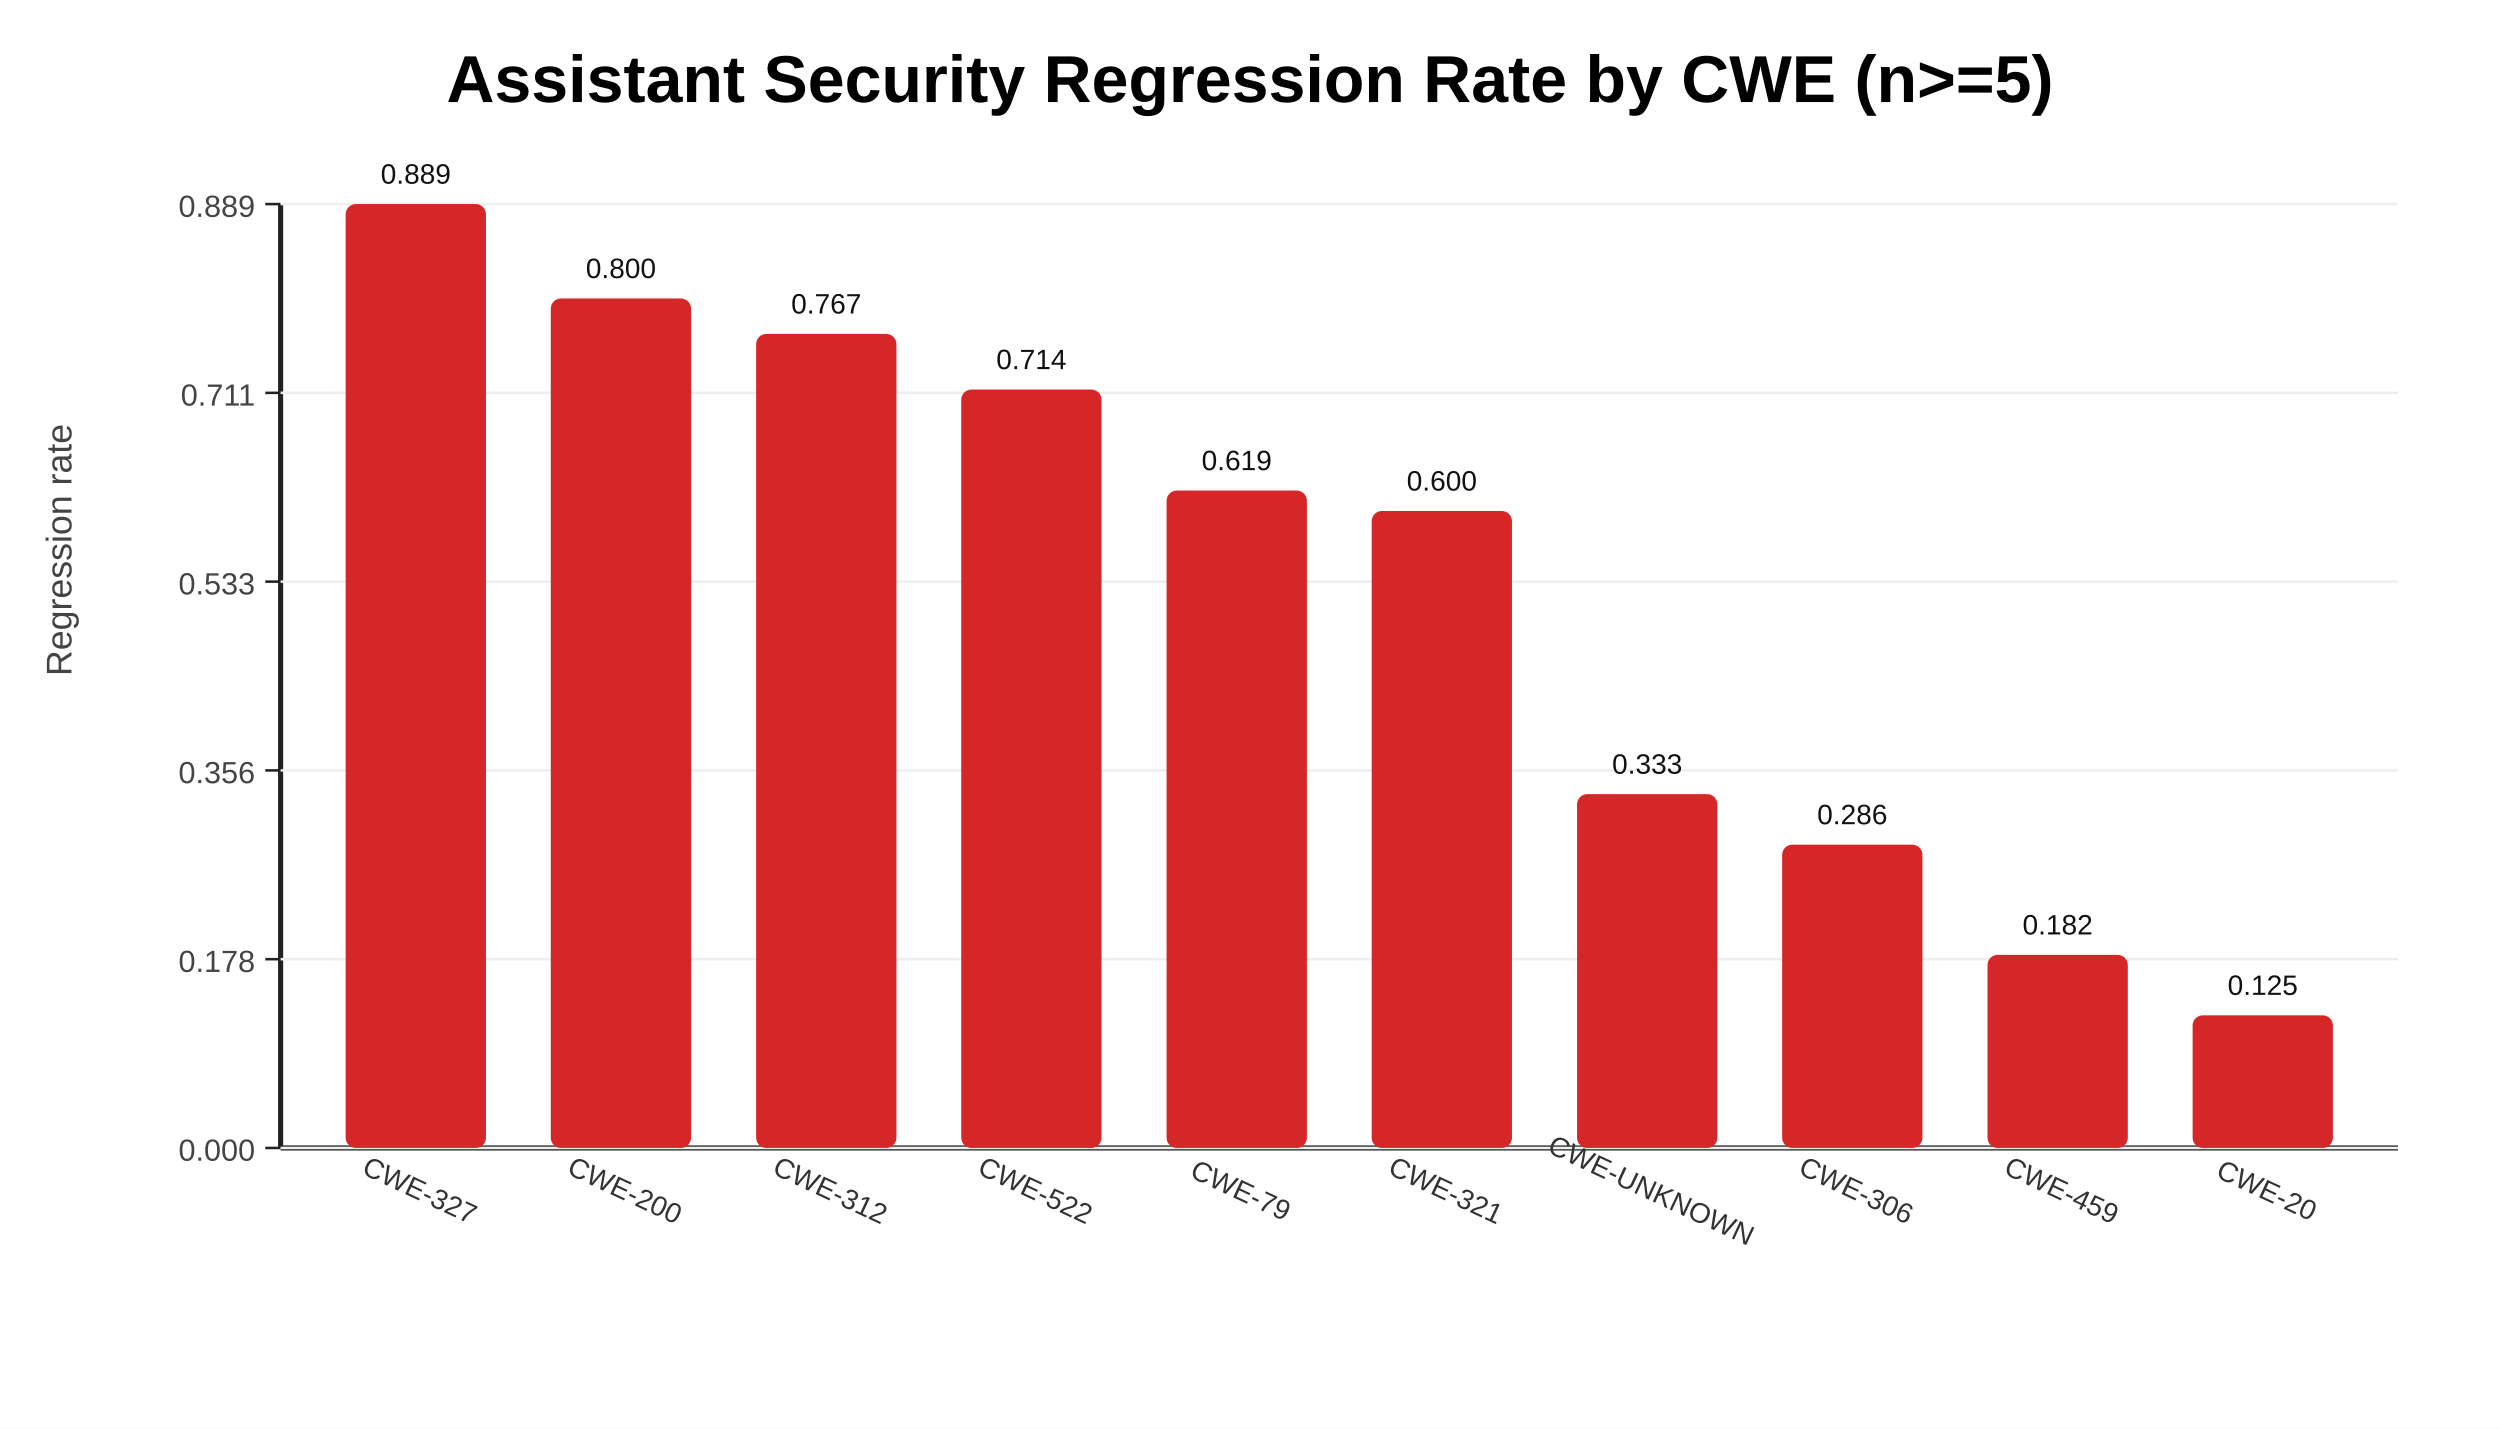
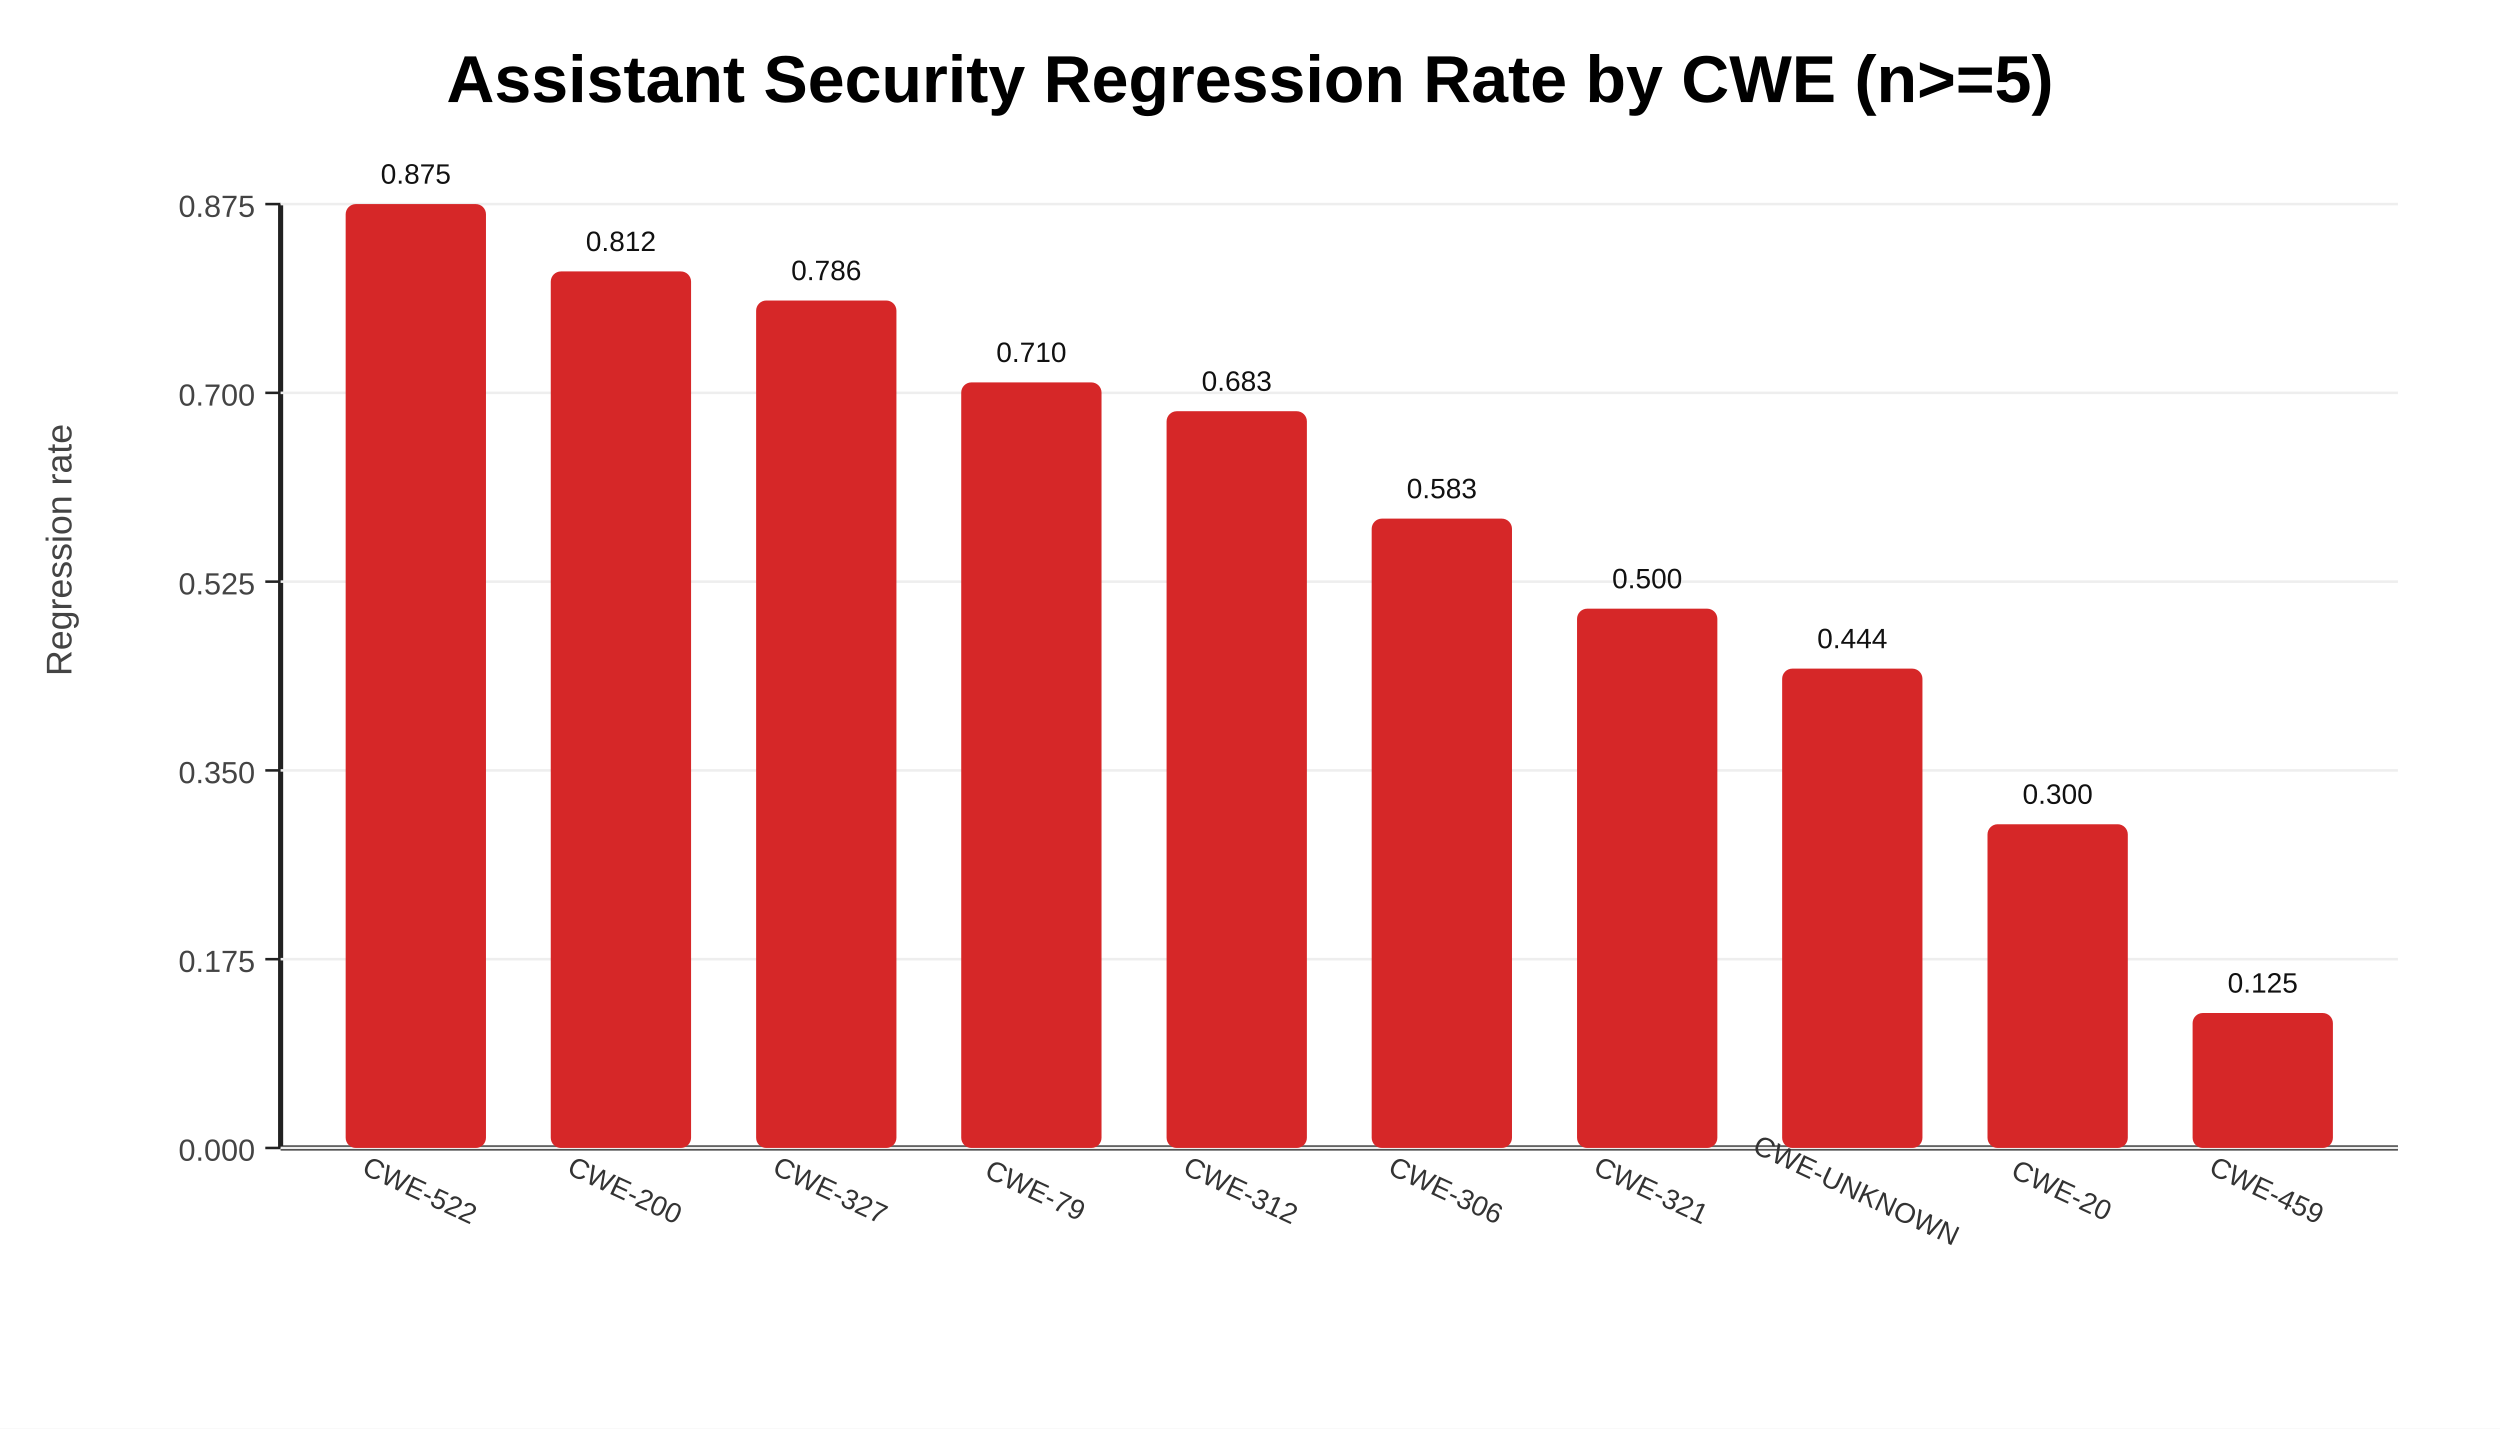
<svg xmlns="http://www.w3.org/2000/svg" width="980" height="560" viewBox="0 0 980 560">
  <rect width="100%" height="100%" fill="white" />
  <text x="490.0" y="40" text-anchor="middle" font-family="Arial" font-size="26" font-weight="700">Assistant Security Regression Rate by CWE (n&gt;=5)</text>
  <line x1="110" y1="450" x2="940" y2="450" stroke="#222" stroke-width="2" />
  <line x1="110" y1="80" x2="110" y2="450" stroke="#222" stroke-width="2" />
  <line x1="104" y1="450.0" x2="110" y2="450.0" stroke="#222" stroke-width="1" />
  <text x="100" y="455.0" text-anchor="end" font-family="Arial" font-size="12" fill="#444">0.000</text>
  <line x1="110" y1="450.0" x2="940" y2="450.0" stroke="#eee" stroke-width="1" />
  <line x1="104" y1="376.0" x2="110" y2="376.0" stroke="#222" stroke-width="1" />
-   <text x="100" y="381.0" text-anchor="end" font-family="Arial" font-size="12" fill="#444">0.178</text>
+   <text x="100" y="381.0" text-anchor="end" font-family="Arial" font-size="12" fill="#444">0.175</text>
  <line x1="110" y1="376.0" x2="940" y2="376.0" stroke="#eee" stroke-width="1" />
  <line x1="104" y1="302.0" x2="110" y2="302.0" stroke="#222" stroke-width="1" />
-   <text x="100" y="307.0" text-anchor="end" font-family="Arial" font-size="12" fill="#444">0.356</text>
+   <text x="100" y="307.0" text-anchor="end" font-family="Arial" font-size="12" fill="#444">0.350</text>
  <line x1="110" y1="302.0" x2="940" y2="302.0" stroke="#eee" stroke-width="1" />
  <line x1="104" y1="228.0" x2="110" y2="228.0" stroke="#222" stroke-width="1" />
-   <text x="100" y="233.0" text-anchor="end" font-family="Arial" font-size="12" fill="#444">0.533</text>
+   <text x="100" y="233.0" text-anchor="end" font-family="Arial" font-size="12" fill="#444">0.525</text>
  <line x1="110" y1="228.0" x2="940" y2="228.0" stroke="#eee" stroke-width="1" />
  <line x1="104" y1="154.0" x2="110" y2="154.0" stroke="#222" stroke-width="1" />
-   <text x="100" y="159.0" text-anchor="end" font-family="Arial" font-size="12" fill="#444">0.711</text>
+   <text x="100" y="159.0" text-anchor="end" font-family="Arial" font-size="12" fill="#444">0.700</text>
  <line x1="110" y1="154.0" x2="940" y2="154.0" stroke="#eee" stroke-width="1" />
  <line x1="104" y1="80.0" x2="110" y2="80.0" stroke="#222" stroke-width="1" />
-   <text x="100" y="85.0" text-anchor="end" font-family="Arial" font-size="12" fill="#444">0.889</text>
+   <text x="100" y="85.0" text-anchor="end" font-family="Arial" font-size="12" fill="#444">0.875</text>
  <line x1="110" y1="80.0" x2="940" y2="80.0" stroke="#eee" stroke-width="1" />
  <text x="28" y="265.0" transform="rotate(-90 28,265.0)" font-family="Arial" font-size="14" fill="#444">Regression rate</text>
  <rect x="135.5" y="80.0" width="55" height="370.0" fill="#d62728" rx="4" />
-   <text x="163.0" y="72.0" text-anchor="middle" font-family="Arial" font-size="11" fill="#111">0.889</text>
-   <text x="163.0" y="470" text-anchor="middle" font-family="Arial" font-size="11" fill="#333" transform="rotate(25 163.0,470)">CWE-327</text>
-   <rect x="215.9" y="117.0" width="55" height="333.0" fill="#d62728" rx="4" />
-   <text x="243.4" y="109.0" text-anchor="middle" font-family="Arial" font-size="11" fill="#111">0.800</text>
+   <text x="163.0" y="72.0" text-anchor="middle" font-family="Arial" font-size="11" fill="#111">0.875</text>
+   <text x="163.0" y="470" text-anchor="middle" font-family="Arial" font-size="11" fill="#333" transform="rotate(25 163.0,470)">CWE-522</text>
+   <rect x="215.9" y="106.4" width="55" height="343.6" fill="#d62728" rx="4" />
+   <text x="243.4" y="98.4" text-anchor="middle" font-family="Arial" font-size="11" fill="#111">0.812</text>
  <text x="243.4" y="470" text-anchor="middle" font-family="Arial" font-size="11" fill="#333" transform="rotate(25 243.4,470)">CWE-200</text>
-   <rect x="296.4" y="130.9" width="55" height="319.1" fill="#d62728" rx="4" />
-   <text x="323.9" y="122.9" text-anchor="middle" font-family="Arial" font-size="11" fill="#111">0.767</text>
-   <text x="323.9" y="470" text-anchor="middle" font-family="Arial" font-size="11" fill="#333" transform="rotate(25 323.9,470)">CWE-312</text>
-   <rect x="376.8" y="152.7" width="55" height="297.3" fill="#d62728" rx="4" />
-   <text x="404.3" y="144.7" text-anchor="middle" font-family="Arial" font-size="11" fill="#111">0.714</text>
-   <text x="404.3" y="470" text-anchor="middle" font-family="Arial" font-size="11" fill="#333" transform="rotate(25 404.3,470)">CWE-522</text>
-   <rect x="457.3" y="192.3" width="55" height="257.7" fill="#d62728" rx="4" />
-   <text x="484.8" y="184.3" text-anchor="middle" font-family="Arial" font-size="11" fill="#111">0.619</text>
-   <text x="484.8" y="470" text-anchor="middle" font-family="Arial" font-size="11" fill="#333" transform="rotate(25 484.8,470)">CWE-79</text>
-   <rect x="537.7" y="200.3" width="55" height="249.7" fill="#d62728" rx="4" />
-   <text x="565.2" y="192.3" text-anchor="middle" font-family="Arial" font-size="11" fill="#111">0.600</text>
-   <text x="565.2" y="470" text-anchor="middle" font-family="Arial" font-size="11" fill="#333" transform="rotate(25 565.2,470)">CWE-321</text>
-   <rect x="618.2" y="311.3" width="55" height="138.7" fill="#d62728" rx="4" />
-   <text x="645.7" y="303.3" text-anchor="middle" font-family="Arial" font-size="11" fill="#111">0.333</text>
-   <text x="645.7" y="470" text-anchor="middle" font-family="Arial" font-size="11" fill="#333" transform="rotate(25 645.7,470)">CWE-UNKNOWN</text>
-   <rect x="698.6" y="331.1" width="55" height="118.9" fill="#d62728" rx="4" />
-   <text x="726.1" y="323.1" text-anchor="middle" font-family="Arial" font-size="11" fill="#111">0.286</text>
-   <text x="726.1" y="470" text-anchor="middle" font-family="Arial" font-size="11" fill="#333" transform="rotate(25 726.1,470)">CWE-306</text>
-   <rect x="779.1" y="374.3" width="55" height="75.7" fill="#d62728" rx="4" />
-   <text x="806.6" y="366.3" text-anchor="middle" font-family="Arial" font-size="11" fill="#111">0.182</text>
-   <text x="806.6" y="470" text-anchor="middle" font-family="Arial" font-size="11" fill="#333" transform="rotate(25 806.6,470)">CWE-459</text>
-   <rect x="859.5" y="398.0" width="55" height="52.0" fill="#d62728" rx="4" />
-   <text x="887.0" y="390.0" text-anchor="middle" font-family="Arial" font-size="11" fill="#111">0.125</text>
-   <text x="887.0" y="470" text-anchor="middle" font-family="Arial" font-size="11" fill="#333" transform="rotate(25 887.0,470)">CWE-20</text>
+   <rect x="296.4" y="117.8" width="55" height="332.2" fill="#d62728" rx="4" />
+   <text x="323.9" y="109.8" text-anchor="middle" font-family="Arial" font-size="11" fill="#111">0.786</text>
+   <text x="323.9" y="470" text-anchor="middle" font-family="Arial" font-size="11" fill="#333" transform="rotate(25 323.9,470)">CWE-327</text>
+   <rect x="376.8" y="149.9" width="55" height="300.1" fill="#d62728" rx="4" />
+   <text x="404.3" y="141.9" text-anchor="middle" font-family="Arial" font-size="11" fill="#111">0.710</text>
+   <text x="404.3" y="470" text-anchor="middle" font-family="Arial" font-size="11" fill="#333" transform="rotate(25 404.3,470)">CWE-79</text>
+   <rect x="457.3" y="161.2" width="55" height="288.8" fill="#d62728" rx="4" />
+   <text x="484.8" y="153.2" text-anchor="middle" font-family="Arial" font-size="11" fill="#111">0.683</text>
+   <text x="484.8" y="470" text-anchor="middle" font-family="Arial" font-size="11" fill="#333" transform="rotate(25 484.8,470)">CWE-312</text>
+   <rect x="537.7" y="203.3" width="55" height="246.7" fill="#d62728" rx="4" />
+   <text x="565.2" y="195.3" text-anchor="middle" font-family="Arial" font-size="11" fill="#111">0.583</text>
+   <text x="565.2" y="470" text-anchor="middle" font-family="Arial" font-size="11" fill="#333" transform="rotate(25 565.2,470)">CWE-306</text>
+   <rect x="618.2" y="238.6" width="55" height="211.4" fill="#d62728" rx="4" />
+   <text x="645.7" y="230.6" text-anchor="middle" font-family="Arial" font-size="11" fill="#111">0.500</text>
+   <text x="645.7" y="470" text-anchor="middle" font-family="Arial" font-size="11" fill="#333" transform="rotate(25 645.7,470)">CWE-321</text>
+   <rect x="698.6" y="262.1" width="55" height="187.9" fill="#d62728" rx="4" />
+   <text x="726.1" y="254.1" text-anchor="middle" font-family="Arial" font-size="11" fill="#111">0.444</text>
+   <text x="726.1" y="470" text-anchor="middle" font-family="Arial" font-size="11" fill="#333" transform="rotate(25 726.1,470)">CWE-UNKNOWN</text>
+   <rect x="779.1" y="323.1" width="55" height="126.9" fill="#d62728" rx="4" />
+   <text x="806.6" y="315.1" text-anchor="middle" font-family="Arial" font-size="11" fill="#111">0.300</text>
+   <text x="806.6" y="470" text-anchor="middle" font-family="Arial" font-size="11" fill="#333" transform="rotate(25 806.6,470)">CWE-20</text>
+   <rect x="859.5" y="397.1" width="55" height="52.9" fill="#d62728" rx="4" />
+   <text x="887.0" y="389.1" text-anchor="middle" font-family="Arial" font-size="11" fill="#111">0.125</text>
+   <text x="887.0" y="470" text-anchor="middle" font-family="Arial" font-size="11" fill="#333" transform="rotate(25 887.0,470)">CWE-459</text>
</svg>
